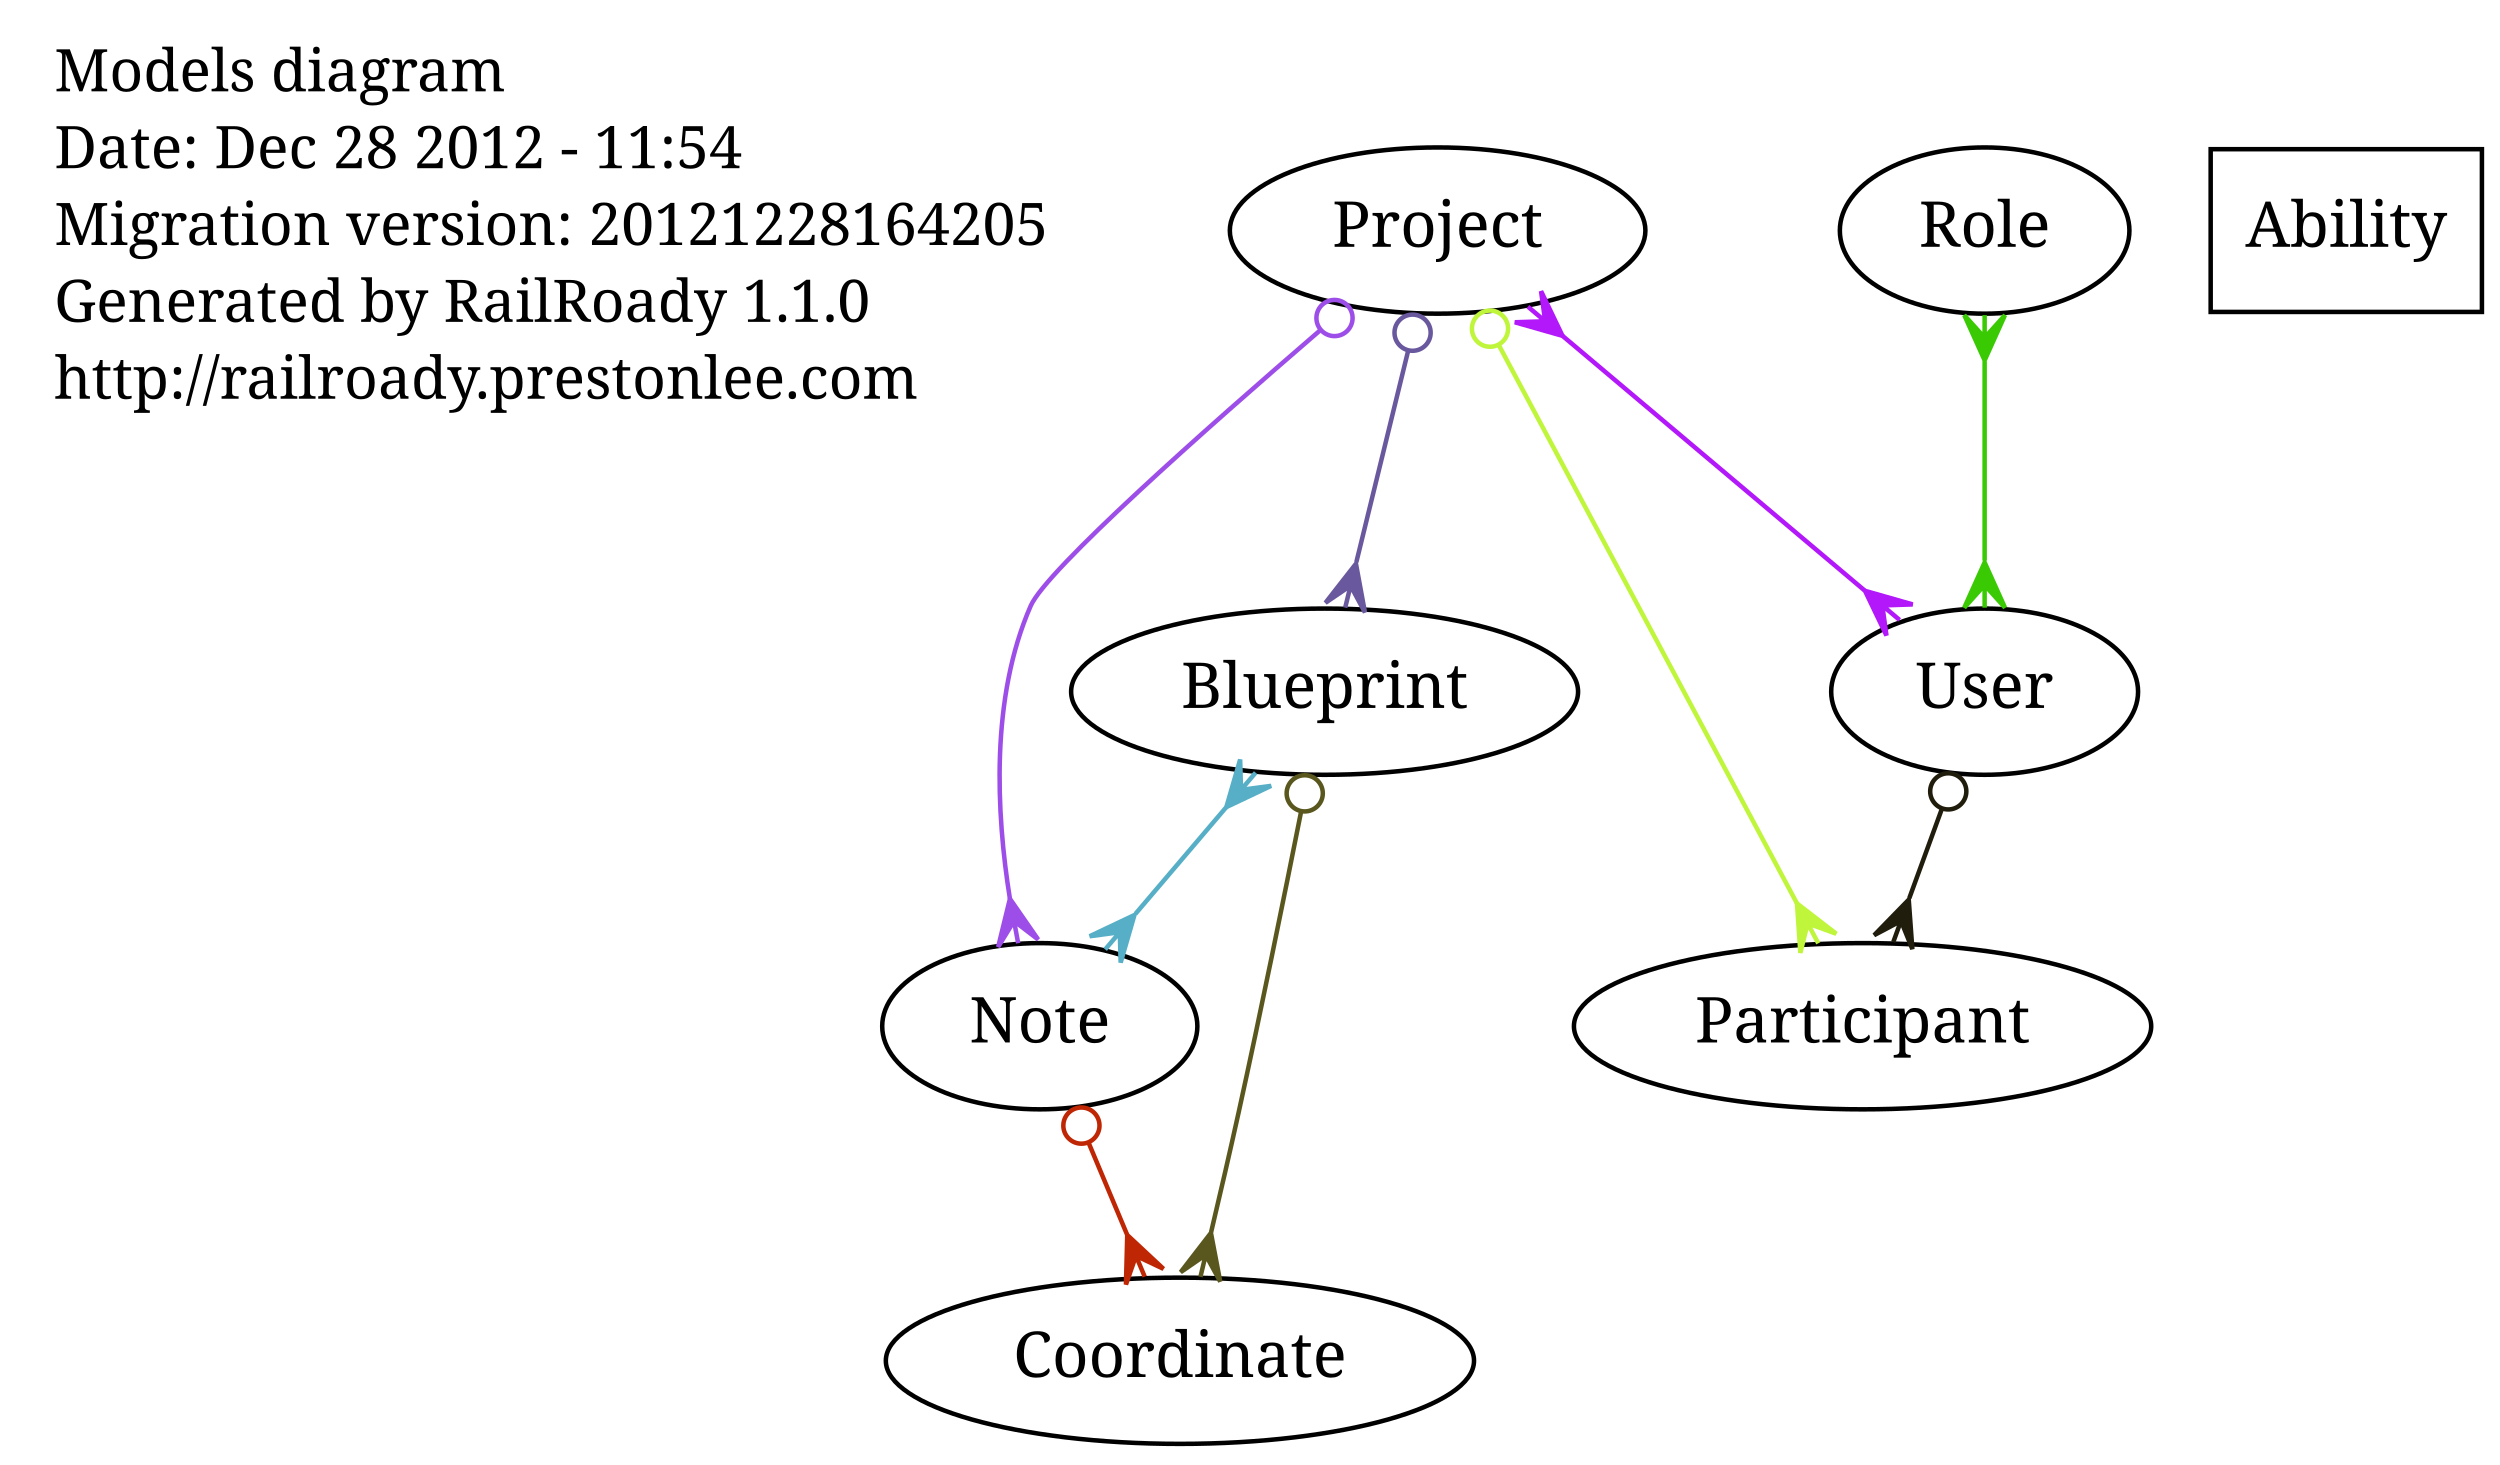
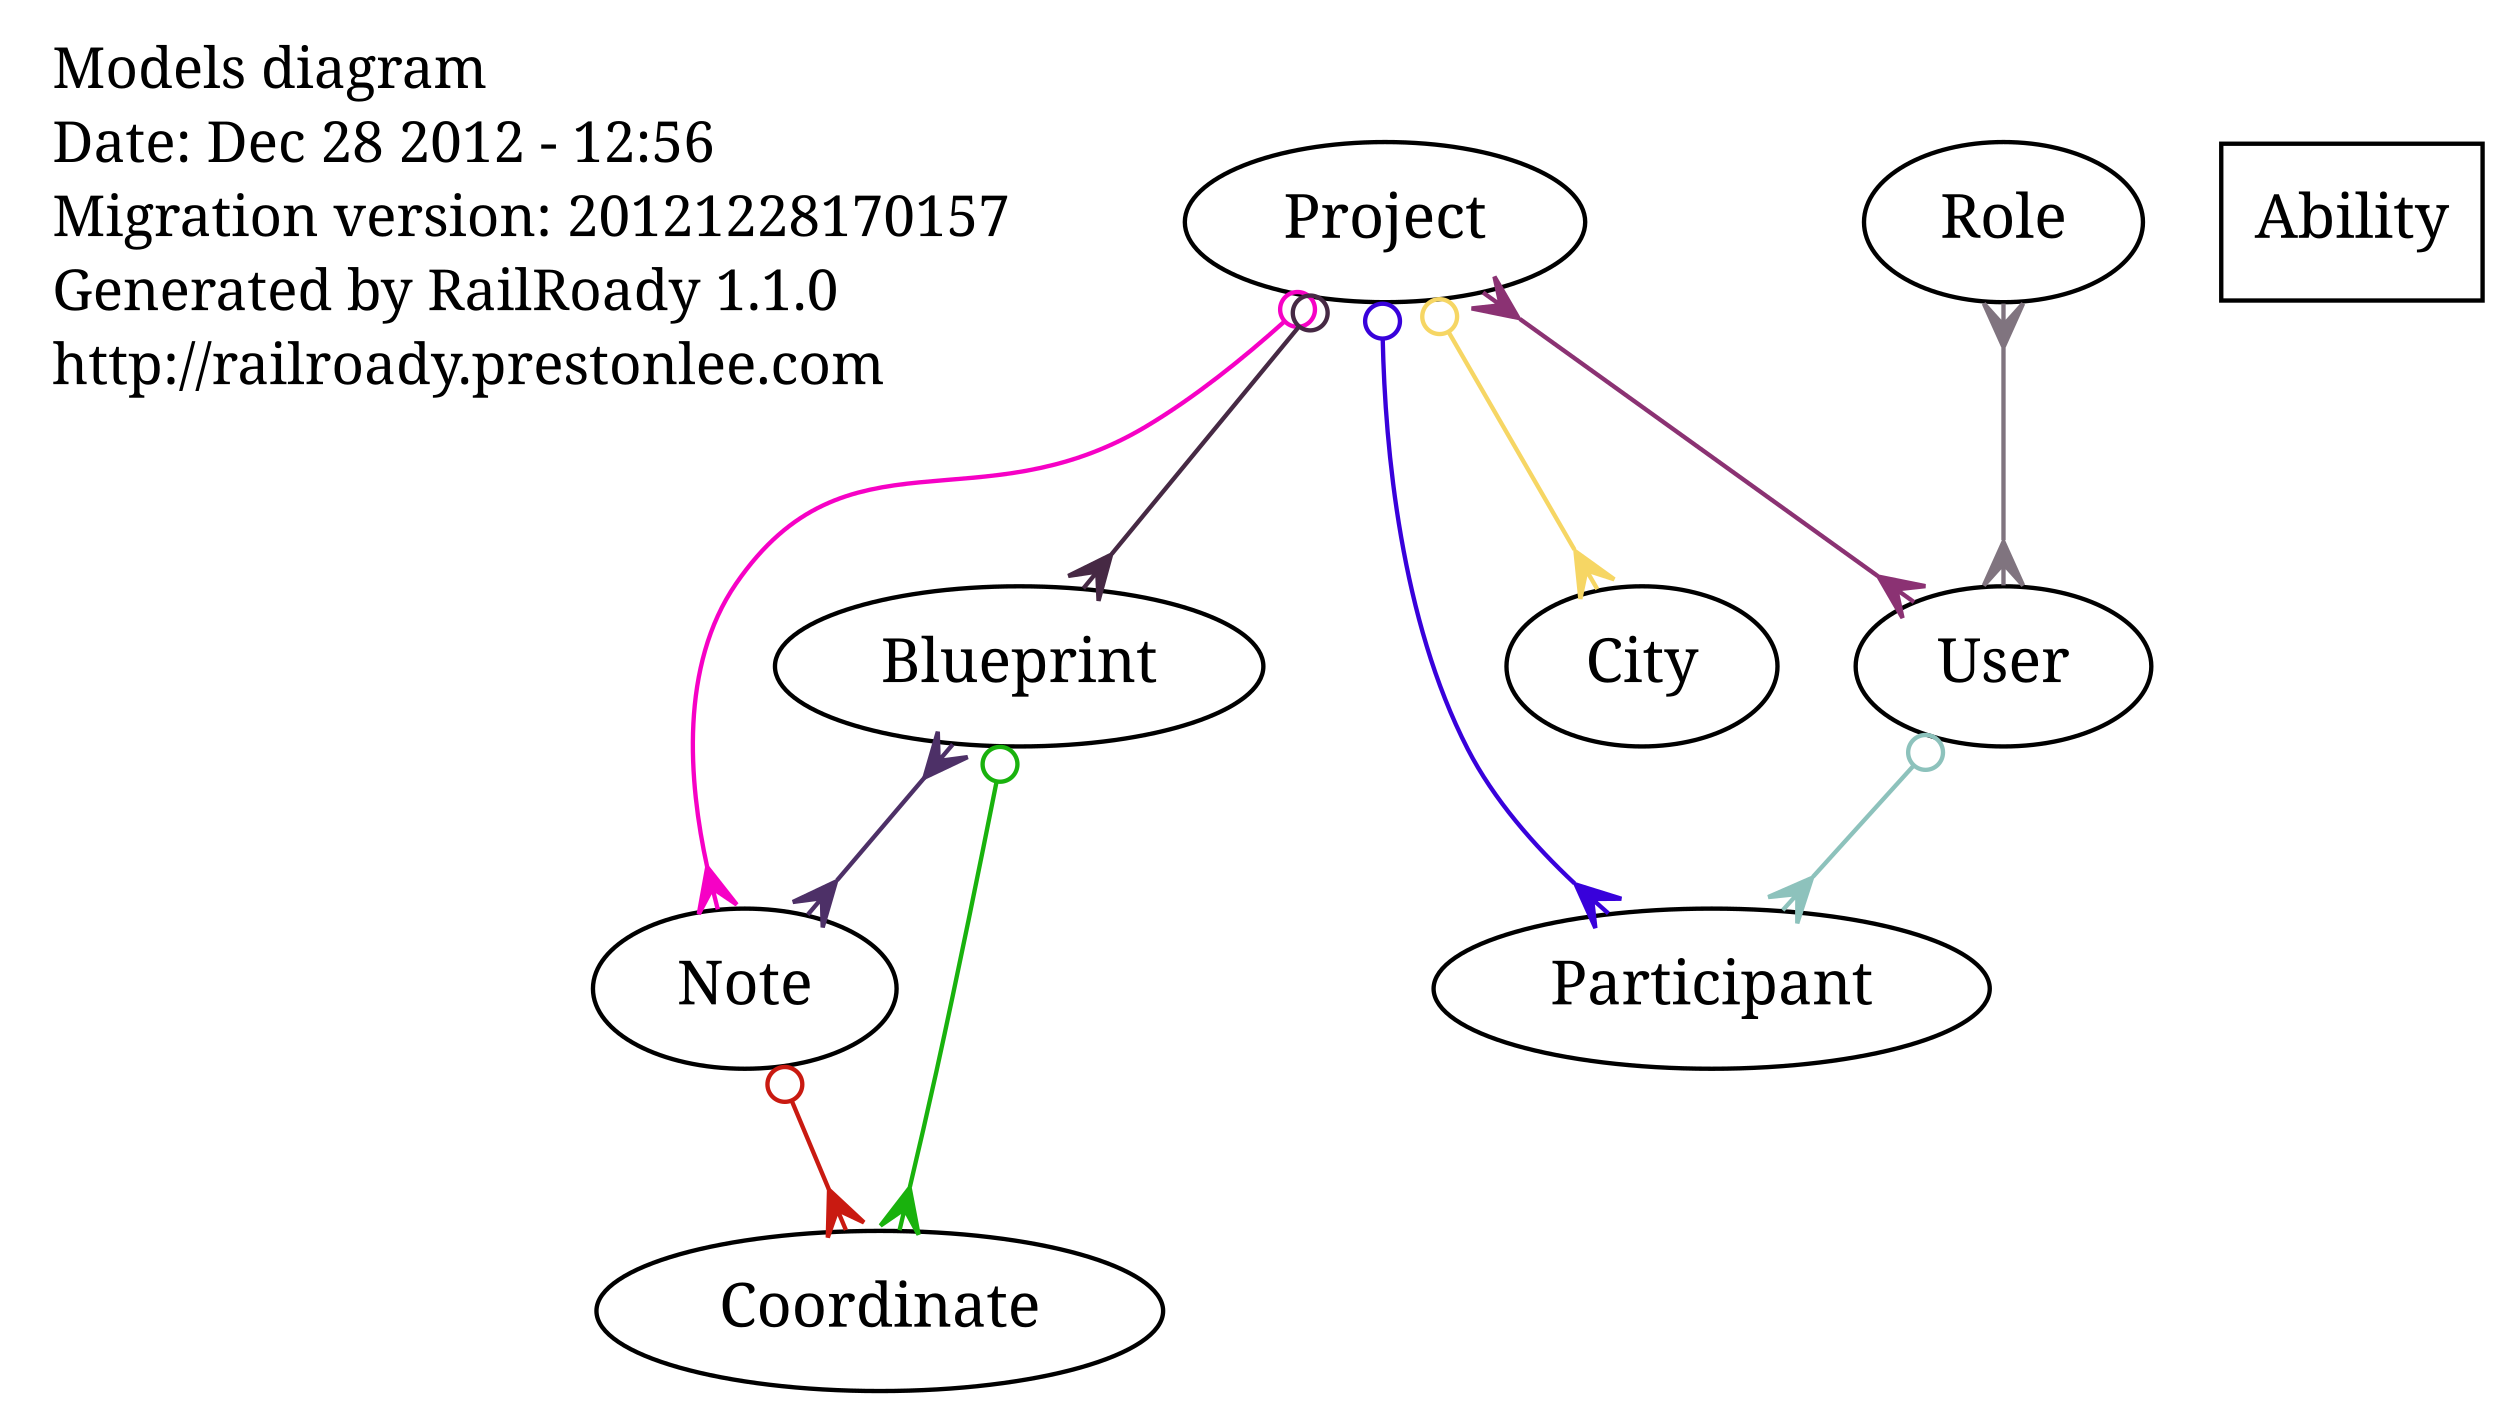
- <svg xmlns="http://www.w3.org/2000/svg" width="553pt" height="324pt" viewBox="0.00 0.00 553.00 324.00">
+ <svg xmlns="http://www.w3.org/2000/svg" width="574pt" height="324pt" viewBox="0.00 0.00 574.00 324.00">
  <g id="graph1" class="graph" transform="scale(1 1) rotate(0) translate(4 320)">
-     <polygon fill="white" stroke="white" points="-4,5 -4,-320 550,-320 550,5 -4,5" />
+     <polygon fill="white" stroke="white" points="-4,5 -4,-320 571,-320 571,5 -4,5" />
    <g id="node1" class="node">
      <text text-anchor="start" x="8" y="-299.8" font-family="Times Roman,serif" font-size="13.00">Models diagram</text>
-       <text text-anchor="start" x="8" y="-282.8" font-family="Times Roman,serif" font-size="13.00">Date: Dec 28 2012 - 11:54</text>
-       <text text-anchor="start" x="8" y="-265.8" font-family="Times Roman,serif" font-size="13.00">Migration version: 20121228164205</text>
+       <text text-anchor="start" x="8" y="-282.8" font-family="Times Roman,serif" font-size="13.00">Date: Dec 28 2012 - 12:56</text>
+       <text text-anchor="start" x="8" y="-265.8" font-family="Times Roman,serif" font-size="13.00">Migration version: 20121228170157</text>
      <text text-anchor="start" x="8" y="-248.8" font-family="Times Roman,serif" font-size="13.00">Generated by RailRoady 1.1.0</text>
      <text text-anchor="start" x="8" y="-231.8" font-family="Times Roman,serif" font-size="13.00">http://railroady.prestonlee.com</text>
    </g>
    <g id="node2" class="node">
-       <ellipse fill="none" stroke="black" cx="257" cy="-19" rx="65.054" ry="18.385" />
-       <text text-anchor="middle" x="257" y="-15.4" font-family="Times Roman,serif" font-size="14.00">Coordinate</text>
+       <ellipse fill="none" stroke="black" cx="198" cy="-19" rx="65.054" ry="18.385" />
+       <text text-anchor="middle" x="198" y="-15.4" font-family="Times Roman,serif" font-size="14.00">Coordinate</text>
    </g>
    <g id="node3" class="node">
      <ellipse fill="none" stroke="black" cx="314" cy="-269" rx="45.962" ry="18.385" />
      <text text-anchor="middle" x="314" y="-265.4" font-family="Times Roman,serif" font-size="14.00">Project</text>
    </g>
    <g id="node6" class="node">
-       <ellipse fill="none" stroke="black" cx="226" cy="-93" rx="34.857" ry="18.385" />
-       <text text-anchor="middle" x="226" y="-89.4" font-family="Times Roman,serif" font-size="14.00">Note</text>
+       <ellipse fill="none" stroke="black" cx="167" cy="-93" rx="34.857" ry="18.385" />
+       <text text-anchor="middle" x="167" y="-89.4" font-family="Times Roman,serif" font-size="14.00">Note</text>
    </g>
    <g id="edge8" class="edge">
-       <path fill="none" stroke="#9d4ee9" d="M288.022,-246.936C262.686,-225.124 227.46,-193.897 224,-186 215.087,-165.656 216.328,-140.329 219.385,-121.246" />
-       <ellipse fill="none" stroke="#9d4ee9" cx="291.19" cy="-249.654" rx="4" ry="4" />
-       <polygon fill="#9d4ee9" stroke="#9d4ee9" points="219.396,-121.19 225.642,-112.177 220.307,-116.273 221.218,-111.357 221.218,-111.357 221.218,-111.357 220.307,-116.273 216.793,-110.537 219.396,-121.19 219.396,-121.19" />
+       <path fill="none" stroke="#f601c5" d="M290.731,-246.029C281.41,-237.685 270.228,-228.676 259,-222 220.547,-199.136 190.353,-222.859 165,-186 152.062,-167.191 154.022,-140.798 158.372,-120.931" />
+       <ellipse fill="none" stroke="#f601c5" cx="293.918" cy="-248.956" rx="4" ry="4" />
+       <polygon fill="#f601c5" stroke="#f601c5" points="158.377,-120.914 165.165,-112.301 159.588,-116.063 160.799,-111.211 160.799,-111.211 160.799,-111.211 159.588,-116.063 156.433,-110.122 158.377,-120.914 158.377,-120.914" />
    </g>
    <g id="node7" class="node">
-       <ellipse fill="none" stroke="black" cx="289" cy="-167" rx="56.068" ry="18.385" />
-       <text text-anchor="middle" x="289" y="-163.4" font-family="Times Roman,serif" font-size="14.00">Blueprint</text>
+       <ellipse fill="none" stroke="black" cx="230" cy="-167" rx="56.068" ry="18.385" />
+       <text text-anchor="middle" x="230" y="-163.4" font-family="Times Roman,serif" font-size="14.00">Blueprint</text>
    </g>
    <g id="edge6" class="edge">
-       <path fill="none" stroke="#6a589e" d="M307.505,-242.499C303.982,-228.125 299.624,-210.345 296.022,-195.651" />
-       <ellipse fill="none" stroke="#6a589e" cx="308.462" cy="-246.407" rx="4" ry="4" />
-       <polygon fill="#6a589e" stroke="#6a589e" points="295.937,-195.302 297.927,-184.519 294.747,-190.446 293.556,-185.59 293.556,-185.59 293.556,-185.59 294.747,-190.446 289.186,-186.661 295.937,-195.302 295.937,-195.302" />
+       <path fill="none" stroke="#462944" d="M294.054,-244.78C281.16,-229.122 264.394,-208.764 251.25,-192.803" />
+       <ellipse fill="none" stroke="#462944" cx="296.825" cy="-248.145" rx="4" ry="4" />
+       <polygon fill="#462944" stroke="#462944" points="251.103,-192.625 248.22,-182.045 247.924,-188.765 244.746,-184.906 244.746,-184.906 244.746,-184.906 247.924,-188.765 241.272,-187.766 251.103,-192.625 251.103,-192.625" />
    </g>
    <g id="node8" class="node">
-       <ellipse fill="none" stroke="black" cx="408" cy="-93" rx="63.848" ry="18.385" />
-       <text text-anchor="middle" x="408" y="-89.4" font-family="Times Roman,serif" font-size="14.00">Participant</text>
+       <ellipse fill="none" stroke="black" cx="389" cy="-93" rx="63.848" ry="18.385" />
+       <text text-anchor="middle" x="389" y="-89.4" font-family="Times Roman,serif" font-size="14.00">Participant</text>
    </g>
    <g id="edge2" class="edge">
-       <path fill="none" stroke="#bff53b" d="M327.552,-243.626C345.082,-210.804 375.495,-153.86 393.483,-120.18" />
-       <ellipse fill="none" stroke="#bff53b" cx="325.59" cy="-247.299" rx="4" ry="4" />
-       <polygon fill="#bff53b" stroke="#bff53b" points="393.495,-120.158 402.176,-113.457 395.851,-115.747 398.206,-111.337 398.206,-111.337 398.206,-111.337 395.851,-115.747 394.237,-109.217 393.495,-120.158 393.495,-120.158" />
+       <path fill="none" stroke="#3801db" d="M313.473,-242.139C314.032,-216.583 317.707,-177.731 333,-148 338.941,-136.45 348.221,-125.877 357.53,-117.153" />
+       <ellipse fill="none" stroke="#3801db" cx="313.431" cy="-246.264" rx="4" ry="4" />
+       <polygon fill="#3801db" stroke="#3801db" points="357.8,-116.914 368.268,-113.648 361.542,-113.597 365.283,-110.28 365.283,-110.28 365.283,-110.28 361.542,-113.597 362.298,-106.913 357.8,-116.914 357.8,-116.914" />
    </g>
    <g id="node9" class="node">
-       <ellipse fill="none" stroke="black" cx="435" cy="-167" rx="33.941" ry="18.385" />
-       <text text-anchor="middle" x="435" y="-163.4" font-family="Times Roman,serif" font-size="14.00">User</text>
+       <ellipse fill="none" stroke="black" cx="373" cy="-167" rx="31.113" ry="18.385" />
+       <text text-anchor="middle" x="373" y="-163.4" font-family="Times Roman,serif" font-size="14.00">City</text>
+     </g>
+     <g id="edge10" class="edge">
+       <path fill="none" stroke="#f6d664" d="M328.57,-243.811C337.359,-228.617 348.548,-209.274 357.498,-193.799" />
+       <ellipse fill="none" stroke="#f6d664" cx="326.551" cy="-247.302" rx="4" ry="4" />
+       <polygon fill="#f6d664" stroke="#f6d664" points="357.734,-193.392 366.636,-186.989 360.237,-189.064 362.741,-184.736 362.741,-184.736 362.741,-184.736 360.237,-189.064 358.846,-182.483 357.734,-193.392 357.734,-193.392" />
+     </g>
+     <g id="node10" class="node">
+       <ellipse fill="none" stroke="black" cx="456" cy="-167" rx="33.941" ry="18.385" />
+       <text text-anchor="middle" x="456" y="-163.4" font-family="Times Roman,serif" font-size="14.00">User</text>
    </g>
    <g id="edge4" class="edge">
-       <path fill="none" stroke="#b218f9" d="M341.643,-245.698C361.693,-228.796 388.655,-206.067 408.449,-189.382" />
-       <polygon fill="#b218f9" stroke="#b218f9" points="341.627,-245.711 331.08,-248.716 337.804,-248.934 333.981,-252.157 333.981,-252.157 333.981,-252.157 337.804,-248.934 336.881,-255.597 341.627,-245.711 341.627,-245.711" />
-       <polygon fill="#b218f9" stroke="#b218f9" points="408.539,-189.306 419.085,-186.301 412.362,-186.083 416.185,-182.861 416.185,-182.861 416.185,-182.861 412.362,-186.083 413.285,-179.42 408.539,-189.306 408.539,-189.306" />
+       <path fill="none" stroke="#8b3273" d="M344.96,-246.761C369.403,-229.203 403.254,-204.888 427.137,-187.733" />
+       <polygon fill="#8b3273" stroke="#8b3273" points="344.622,-247.004 333.875,-249.183 340.561,-249.921 336.5,-252.838 336.5,-252.838 336.5,-252.838 340.561,-249.921 339.126,-256.493 344.622,-247.004 344.622,-247.004" />
+       <polygon fill="#8b3273" stroke="#8b3273" points="427.327,-187.596 438.075,-185.417 431.388,-184.679 435.449,-181.762 435.449,-181.762 435.449,-181.762 431.388,-184.679 432.824,-178.107 427.327,-187.596 427.327,-187.596" />
    </g>
    <g id="node4" class="node">
-       <ellipse fill="none" stroke="black" cx="435" cy="-269" rx="32.026" ry="18.385" />
-       <text text-anchor="middle" x="435" y="-265.4" font-family="Times Roman,serif" font-size="14.00">Role</text>
+       <ellipse fill="none" stroke="black" cx="456" cy="-269" rx="32.026" ry="18.385" />
+       <text text-anchor="middle" x="456" y="-265.4" font-family="Times Roman,serif" font-size="14.00">Role</text>
    </g>
-     <g id="edge10" class="edge">
-       <path fill="none" stroke="#39ca03" d="M435,-240.054C435,-226.256 435,-209.791 435,-195.987" />
-       <polygon fill="#39ca03" stroke="#39ca03" points="435,-240.292 430.5,-250.292 435,-245.292 435,-250.292 435,-250.292 435,-250.292 435,-245.292 439.5,-250.292 435,-240.292 435,-240.292" />
-       <polygon fill="#39ca03" stroke="#39ca03" points="435,-195.59 439.5,-185.59 435,-190.59 435,-185.59 435,-185.59 435,-185.59 435,-190.59 430.5,-185.59 435,-195.59 435,-195.59" />
+     <g id="edge12" class="edge">
+       <path fill="none" stroke="#80747f" d="M456,-240.054C456,-226.256 456,-209.791 456,-195.987" />
+       <polygon fill="#80747f" stroke="#80747f" points="456,-240.292 451.5,-250.292 456,-245.292 456,-250.292 456,-250.292 456,-250.292 456,-245.292 460.5,-250.292 456,-240.292 456,-240.292" />
+       <polygon fill="#80747f" stroke="#80747f" points="456,-195.59 460.5,-185.59 456,-190.59 456,-185.59 456,-185.59 456,-185.59 456,-190.59 451.5,-185.59 456,-195.59 456,-195.59" />
    </g>
    <g id="node5" class="node">
-       <polygon fill="none" stroke="black" points="545,-287 485,-287 485,-251 545,-251 545,-287" />
-       <text text-anchor="middle" x="515" y="-265.4" font-family="Times Roman,serif" font-size="14.00">Ability</text>
-     </g>
-     <g id="edge12" class="edge">
-       <path fill="none" stroke="#be2604" d="M236.81,-67.195C239.554,-60.646 242.514,-53.58 245.299,-46.931" />
-       <ellipse fill="none" stroke="#be2604" cx="235.208" cy="-71.019" rx="4" ry="4" />
-       <polygon fill="#be2604" stroke="#be2604" points="245.346,-46.819 253.36,-39.334 247.278,-42.207 249.21,-37.596 249.21,-37.596 249.21,-37.596 247.278,-42.207 245.059,-35.857 245.346,-46.819 245.346,-46.819" />
+       <polygon fill="none" stroke="black" points="566,-287 506,-287 506,-251 566,-251 566,-287" />
+       <text text-anchor="middle" x="536" y="-265.4" font-family="Times Roman,serif" font-size="14.00">Ability</text>
    </g>
    <g id="edge14" class="edge">
-       <path fill="none" stroke="#59571e" d="M283.789,-140.397C280.087,-121.774 274.919,-96.33 270,-74 268.094,-65.349 265.916,-55.958 263.894,-47.426" />
-       <ellipse fill="none" stroke="#59571e" cx="284.604" cy="-144.513" rx="4" ry="4" />
-       <polygon fill="#59571e" stroke="#59571e" points="263.859,-47.278 265.911,-36.506 262.696,-42.415 261.534,-37.552 261.534,-37.552 261.534,-37.552 262.696,-42.415 257.157,-38.598 263.859,-47.278 263.859,-47.278" />
+       <path fill="none" stroke="#c91a11" d="M177.81,-67.195C180.554,-60.646 183.514,-53.58 186.299,-46.931" />
+       <ellipse fill="none" stroke="#c91a11" cx="176.208" cy="-71.019" rx="4" ry="4" />
+       <polygon fill="#c91a11" stroke="#c91a11" points="186.346,-46.819 194.36,-39.334 188.278,-42.207 190.21,-37.596 190.21,-37.596 190.21,-37.596 188.278,-42.207 186.059,-35.857 186.346,-46.819 186.346,-46.819" />
    </g>
    <g id="edge16" class="edge">
-       <path fill="none" stroke="#56afc6" d="M267.252,-141.454C260.747,-133.814 253.627,-125.451 247.161,-117.856" />
-       <polygon fill="#56afc6" stroke="#56afc6" points="267.267,-141.472 270.323,-152.004 270.508,-145.279 273.749,-149.087 273.749,-149.087 273.749,-149.087 270.508,-145.279 277.176,-146.17 267.267,-141.472 267.267,-141.472" />
-       <polygon fill="#56afc6" stroke="#56afc6" points="246.943,-117.6 243.887,-107.069 243.702,-113.793 240.461,-109.986 240.461,-109.986 240.461,-109.986 243.702,-113.793 237.034,-112.903 246.943,-117.6 246.943,-117.6" />
+       <path fill="none" stroke="#19b20d" d="M224.789,-140.397C221.087,-121.774 215.919,-96.33 211,-74 209.094,-65.349 206.916,-55.958 204.894,-47.426" />
+       <ellipse fill="none" stroke="#19b20d" cx="225.604" cy="-144.513" rx="4" ry="4" />
+       <polygon fill="#19b20d" stroke="#19b20d" points="204.859,-47.278 206.911,-36.506 203.696,-42.415 202.534,-37.552 202.534,-37.552 202.534,-37.552 203.696,-42.415 198.157,-38.598 204.859,-47.278 204.859,-47.278" />
    </g>
    <g id="edge18" class="edge">
-       <path fill="none" stroke="#211d0d" d="M425.479,-140.905C423.163,-134.557 420.675,-127.739 418.324,-121.294" />
-       <ellipse fill="none" stroke="#211d0d" cx="426.955" cy="-144.95" rx="4" ry="4" />
-       <polygon fill="#211d0d" stroke="#211d0d" points="418.213,-120.99 419.012,-110.053 416.499,-116.293 414.785,-111.596 414.785,-111.596 414.785,-111.596 416.499,-116.293 410.558,-113.138 418.213,-120.99 418.213,-120.99" />
+       <path fill="none" stroke="#4d3067" d="M208.252,-141.454C201.747,-133.814 194.627,-125.451 188.161,-117.856" />
+       <polygon fill="#4d3067" stroke="#4d3067" points="208.267,-141.472 211.323,-152.004 211.508,-145.279 214.749,-149.087 214.749,-149.087 214.749,-149.087 211.508,-145.279 218.176,-146.17 208.267,-141.472 208.267,-141.472" />
+       <polygon fill="#4d3067" stroke="#4d3067" points="187.943,-117.6 184.887,-107.069 184.702,-113.793 181.461,-109.986 181.461,-109.986 181.461,-109.986 184.702,-113.793 178.034,-112.903 187.943,-117.6 187.943,-117.6" />
+     </g>
+     <g id="edge20" class="edge">
+       <path fill="none" stroke="#8dc2bc" d="M435.336,-144.177C428.021,-136.097 419.743,-126.955 412.228,-118.655" />
+       <ellipse fill="none" stroke="#8dc2bc" cx="438.112" cy="-147.243" rx="4" ry="4" />
+       <polygon fill="#8dc2bc" stroke="#8dc2bc" points="412.026,-118.431 408.65,-107.998 408.67,-114.725 405.314,-111.018 405.314,-111.018 405.314,-111.018 408.67,-114.725 401.978,-114.038 412.026,-118.431 412.026,-118.431" />
    </g>
  </g>
</svg>
